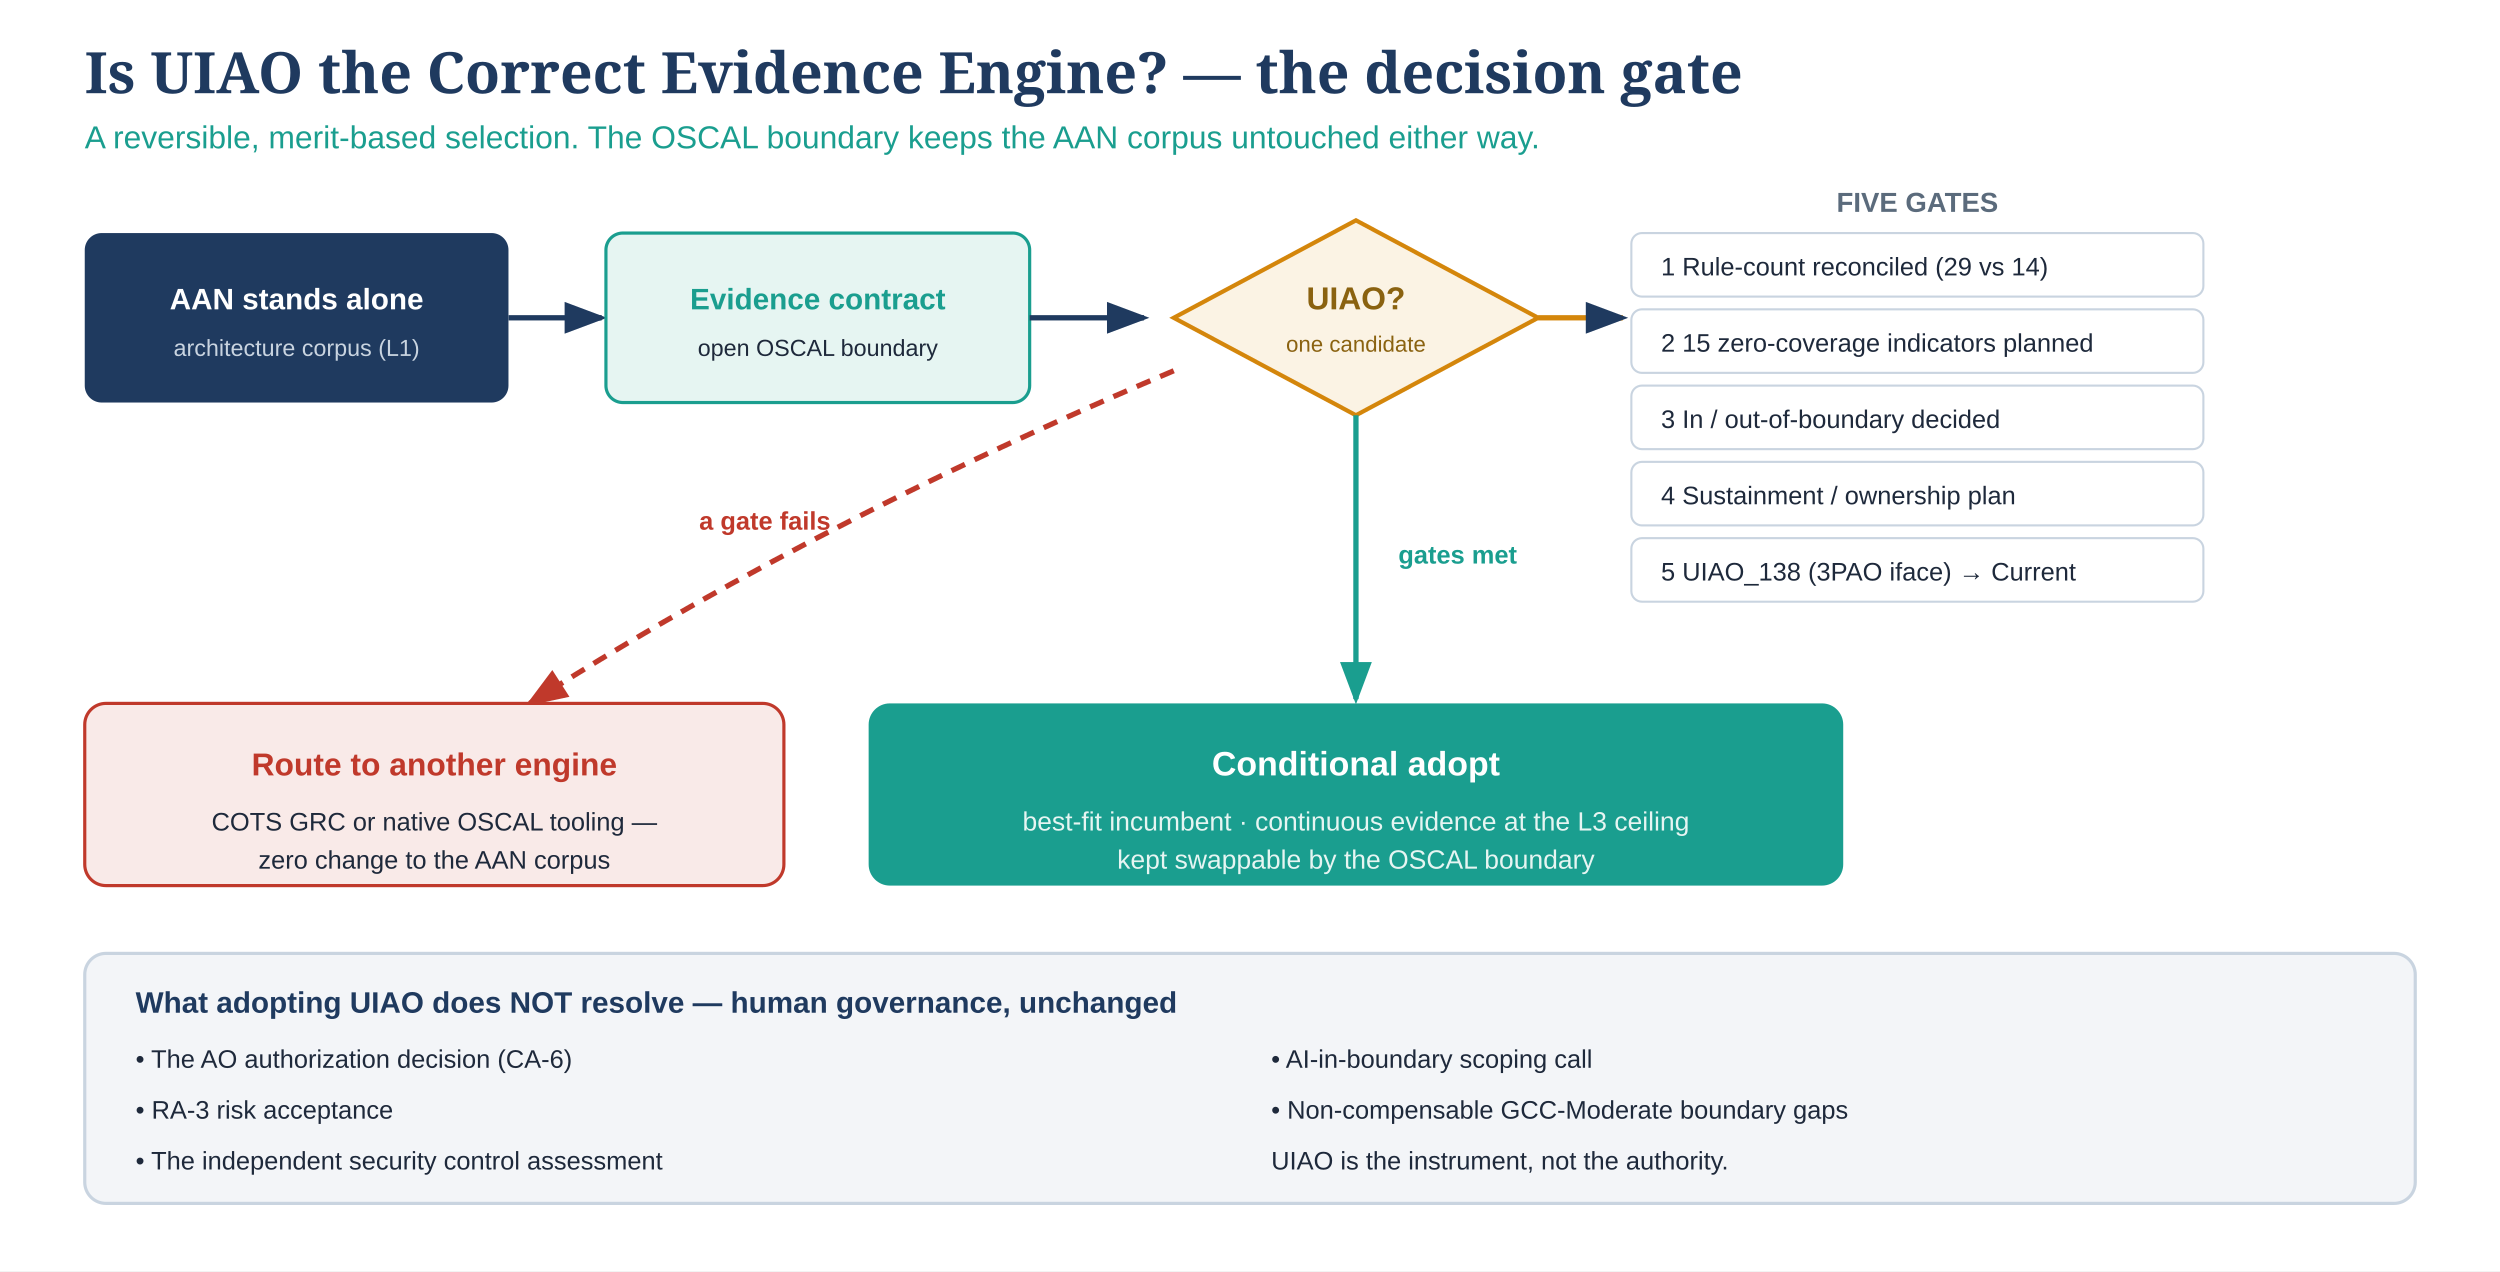
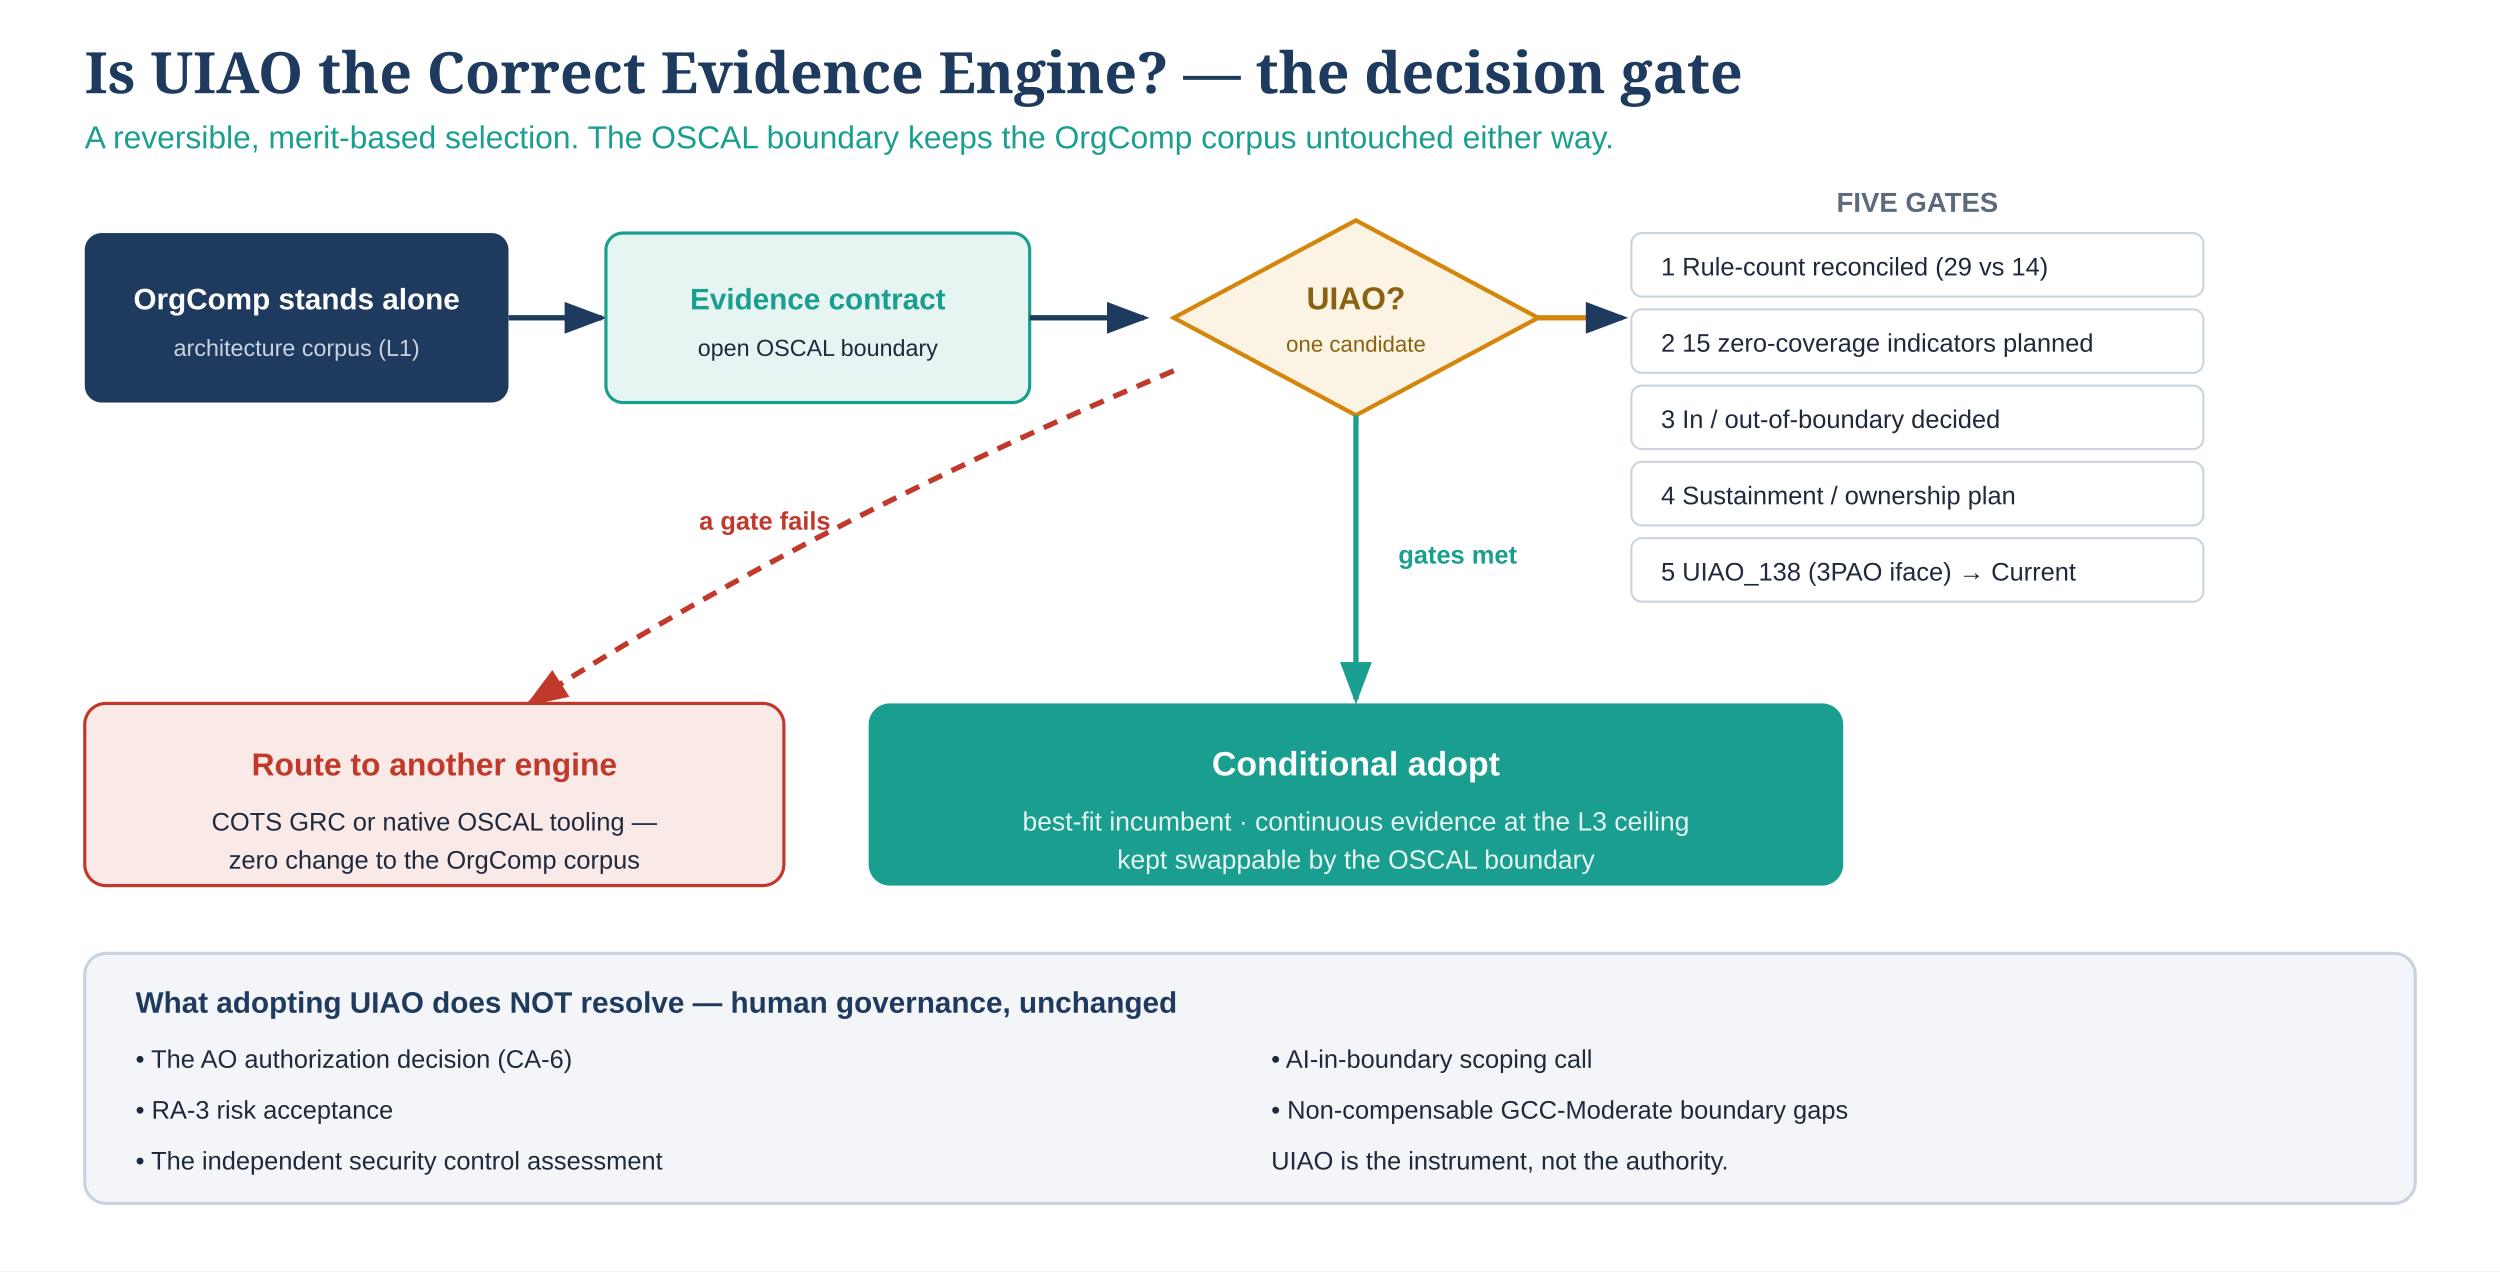
<svg xmlns="http://www.w3.org/2000/svg" viewBox="0 0 1180 600" style="font-family:Arial,sans-serif;background:#FFFFFF;">
  <rect width="1180" height="600" fill="#FFFFFF" />
  <defs>
    <marker id="an" markerWidth="9" markerHeight="9" refX="7" refY="3" orient="auto">
      <path d="M0,0 L0,6 L8,3 z" fill="#1F3A5F" />
    </marker>
    <marker id="at" markerWidth="9" markerHeight="9" refX="7" refY="3" orient="auto">
      <path d="M0,0 L0,6 L8,3 z" fill="#1A9E8F" />
    </marker>
    <marker id="ar" markerWidth="9" markerHeight="9" refX="7" refY="3" orient="auto">
      <path d="M0,0 L0,6 L8,3 z" fill="#C0392B" />
    </marker>
  </defs>
  <text x="40" y="44" font-family="Georgia, serif" font-size="27" font-weight="bold" fill="#1F3A5F">Is UIAO the Correct Evidence Engine? — the decision gate</text>
-   <text x="40" y="70" font-size="15" fill="#1A9E8F">A reversible, merit-based selection. The OSCAL boundary keeps the AAN corpus untouched either way.</text>
+   <text x="40" y="70" font-size="15" fill="#1A9E8F">A reversible, merit-based selection. The OSCAL boundary keeps the OrgComp corpus untouched either way.</text>
  <rect x="40" y="110" width="200" height="80" rx="8" fill="#1F3A5F" />
-   <text x="140" y="146" text-anchor="middle" font-size="14" font-weight="bold" fill="#FFFFFF">AAN stands alone</text>
+   <text x="140" y="146" text-anchor="middle" font-size="14" font-weight="bold" fill="#FFFFFF">OrgComp stands alone</text>
  <text x="140" y="168" text-anchor="middle" font-size="11" fill="#C9D4E0">architecture corpus (L1)</text>
  <line x1="240" y1="150" x2="284" y2="150" stroke="#1F3A5F" stroke-width="2.5" marker-end="url(#an)" />
  <rect x="286" y="110" width="200" height="80" rx="8" fill="#E6F5F2" stroke="#1A9E8F" stroke-width="1.5" />
  <text x="386" y="146" text-anchor="middle" font-size="14" font-weight="bold" fill="#1A9E8F">Evidence contract</text>
  <text x="386" y="168" text-anchor="middle" font-size="11" fill="#1E293B">open OSCAL boundary</text>
  <line x1="486" y1="150" x2="540" y2="150" stroke="#1F3A5F" stroke-width="2.5" marker-end="url(#an)" />
  <polygon points="640,104 726,150 640,196 554,150" fill="#FBF3E4" stroke="#D4860B" stroke-width="2" />
  <text x="640" y="146" text-anchor="middle" font-size="15" font-weight="bold" fill="#8A6210">UIAO?</text>
  <text x="640" y="166" text-anchor="middle" font-size="10.5" fill="#8A6210">one candidate</text>
  <text x="905" y="100" text-anchor="middle" font-size="13" font-weight="bold" fill="#5B6B7C">FIVE GATES</text>
  <g font-size="12" fill="#1E293B">
    <rect x="770" y="110" width="270" height="30" rx="5" fill="#FFFFFF" stroke="#C9D4E0" />
    <text x="784" y="130">1  Rule-count reconciled (29 vs 14)</text>
    <rect x="770" y="146" width="270" height="30" rx="5" fill="#FFFFFF" stroke="#C9D4E0" />
    <text x="784" y="166">2  15 zero-coverage indicators planned</text>
    <rect x="770" y="182" width="270" height="30" rx="5" fill="#FFFFFF" stroke="#C9D4E0" />
    <text x="784" y="202">3  In / out-of-boundary decided</text>
    <rect x="770" y="218" width="270" height="30" rx="5" fill="#FFFFFF" stroke="#C9D4E0" />
    <text x="784" y="238">4  Sustainment / ownership plan</text>
    <rect x="770" y="254" width="270" height="30" rx="5" fill="#FFFFFF" stroke="#C9D4E0" />
    <text x="784" y="274">5  UIAO_138 (3PAO iface) → Current</text>
  </g>
  <line x1="726" y1="150" x2="766" y2="150" stroke="#D4860B" stroke-width="2.5" marker-end="url(#an)" />
  <line x1="640" y1="196" x2="640" y2="330" stroke="#1A9E8F" stroke-width="2.5" marker-end="url(#at)" />
  <text x="660" y="266" font-size="12" font-weight="bold" fill="#1A9E8F">gates met</text>
  <rect x="410" y="332" width="460" height="86" rx="10" fill="#1A9E8F" />
  <text x="640" y="366" text-anchor="middle" font-size="16" font-weight="bold" fill="#FFFFFF">Conditional adopt</text>
  <text x="640" y="392" text-anchor="middle" font-size="12.5" fill="#E6F5F2">best-fit incumbent · continuous evidence at the L3 ceiling</text>
  <text x="640" y="410" text-anchor="middle" font-size="12.5" fill="#E6F5F2">kept swappable by the OSCAL boundary</text>
  <line x1="554" y1="150" x2="150" y2="150" stroke="#C0392B" stroke-width="0" />
  <path d="M554,175 C400,240 300,300 250,332" fill="none" stroke="#C0392B" stroke-width="2.5" stroke-dasharray="7 5" marker-end="url(#ar)" />
  <text x="330" y="250" font-size="12" font-weight="bold" fill="#C0392B">a gate fails</text>
  <rect x="40" y="332" width="330" height="86" rx="10" fill="#F9EAE8" stroke="#C0392B" stroke-width="1.5" />
  <text x="205" y="366" text-anchor="middle" font-size="15" font-weight="bold" fill="#C0392B">Route to another engine</text>
  <text x="205" y="392" text-anchor="middle" font-size="12" fill="#1E293B">COTS GRC or native OSCAL tooling —</text>
-   <text x="205" y="410" text-anchor="middle" font-size="12" fill="#1E293B">zero change to the AAN corpus</text>
+   <text x="205" y="410" text-anchor="middle" font-size="12" fill="#1E293B">zero change to the OrgComp corpus</text>
  <rect x="40" y="450" width="1100" height="118" rx="10" fill="#F3F5F8" stroke="#C9D4E0" stroke-width="1.5" />
  <text x="64" y="478" font-size="14" font-weight="bold" fill="#1F3A5F">What adopting UIAO does NOT resolve — human governance, unchanged</text>
  <g font-size="12" fill="#1E293B">
    <text x="64" y="504">• The AO authorization decision (CA-6)</text>
    <text x="64" y="528">• RA-3 risk acceptance</text>
    <text x="64" y="552">• The independent security control assessment</text>
    <text x="600" y="504">• AI-in-boundary scoping call</text>
    <text x="600" y="528">• Non-compensable GCC-Moderate boundary gaps</text>
    <text x="600" y="552">UIAO is the instrument, not the authority.</text>
  </g>
</svg>
